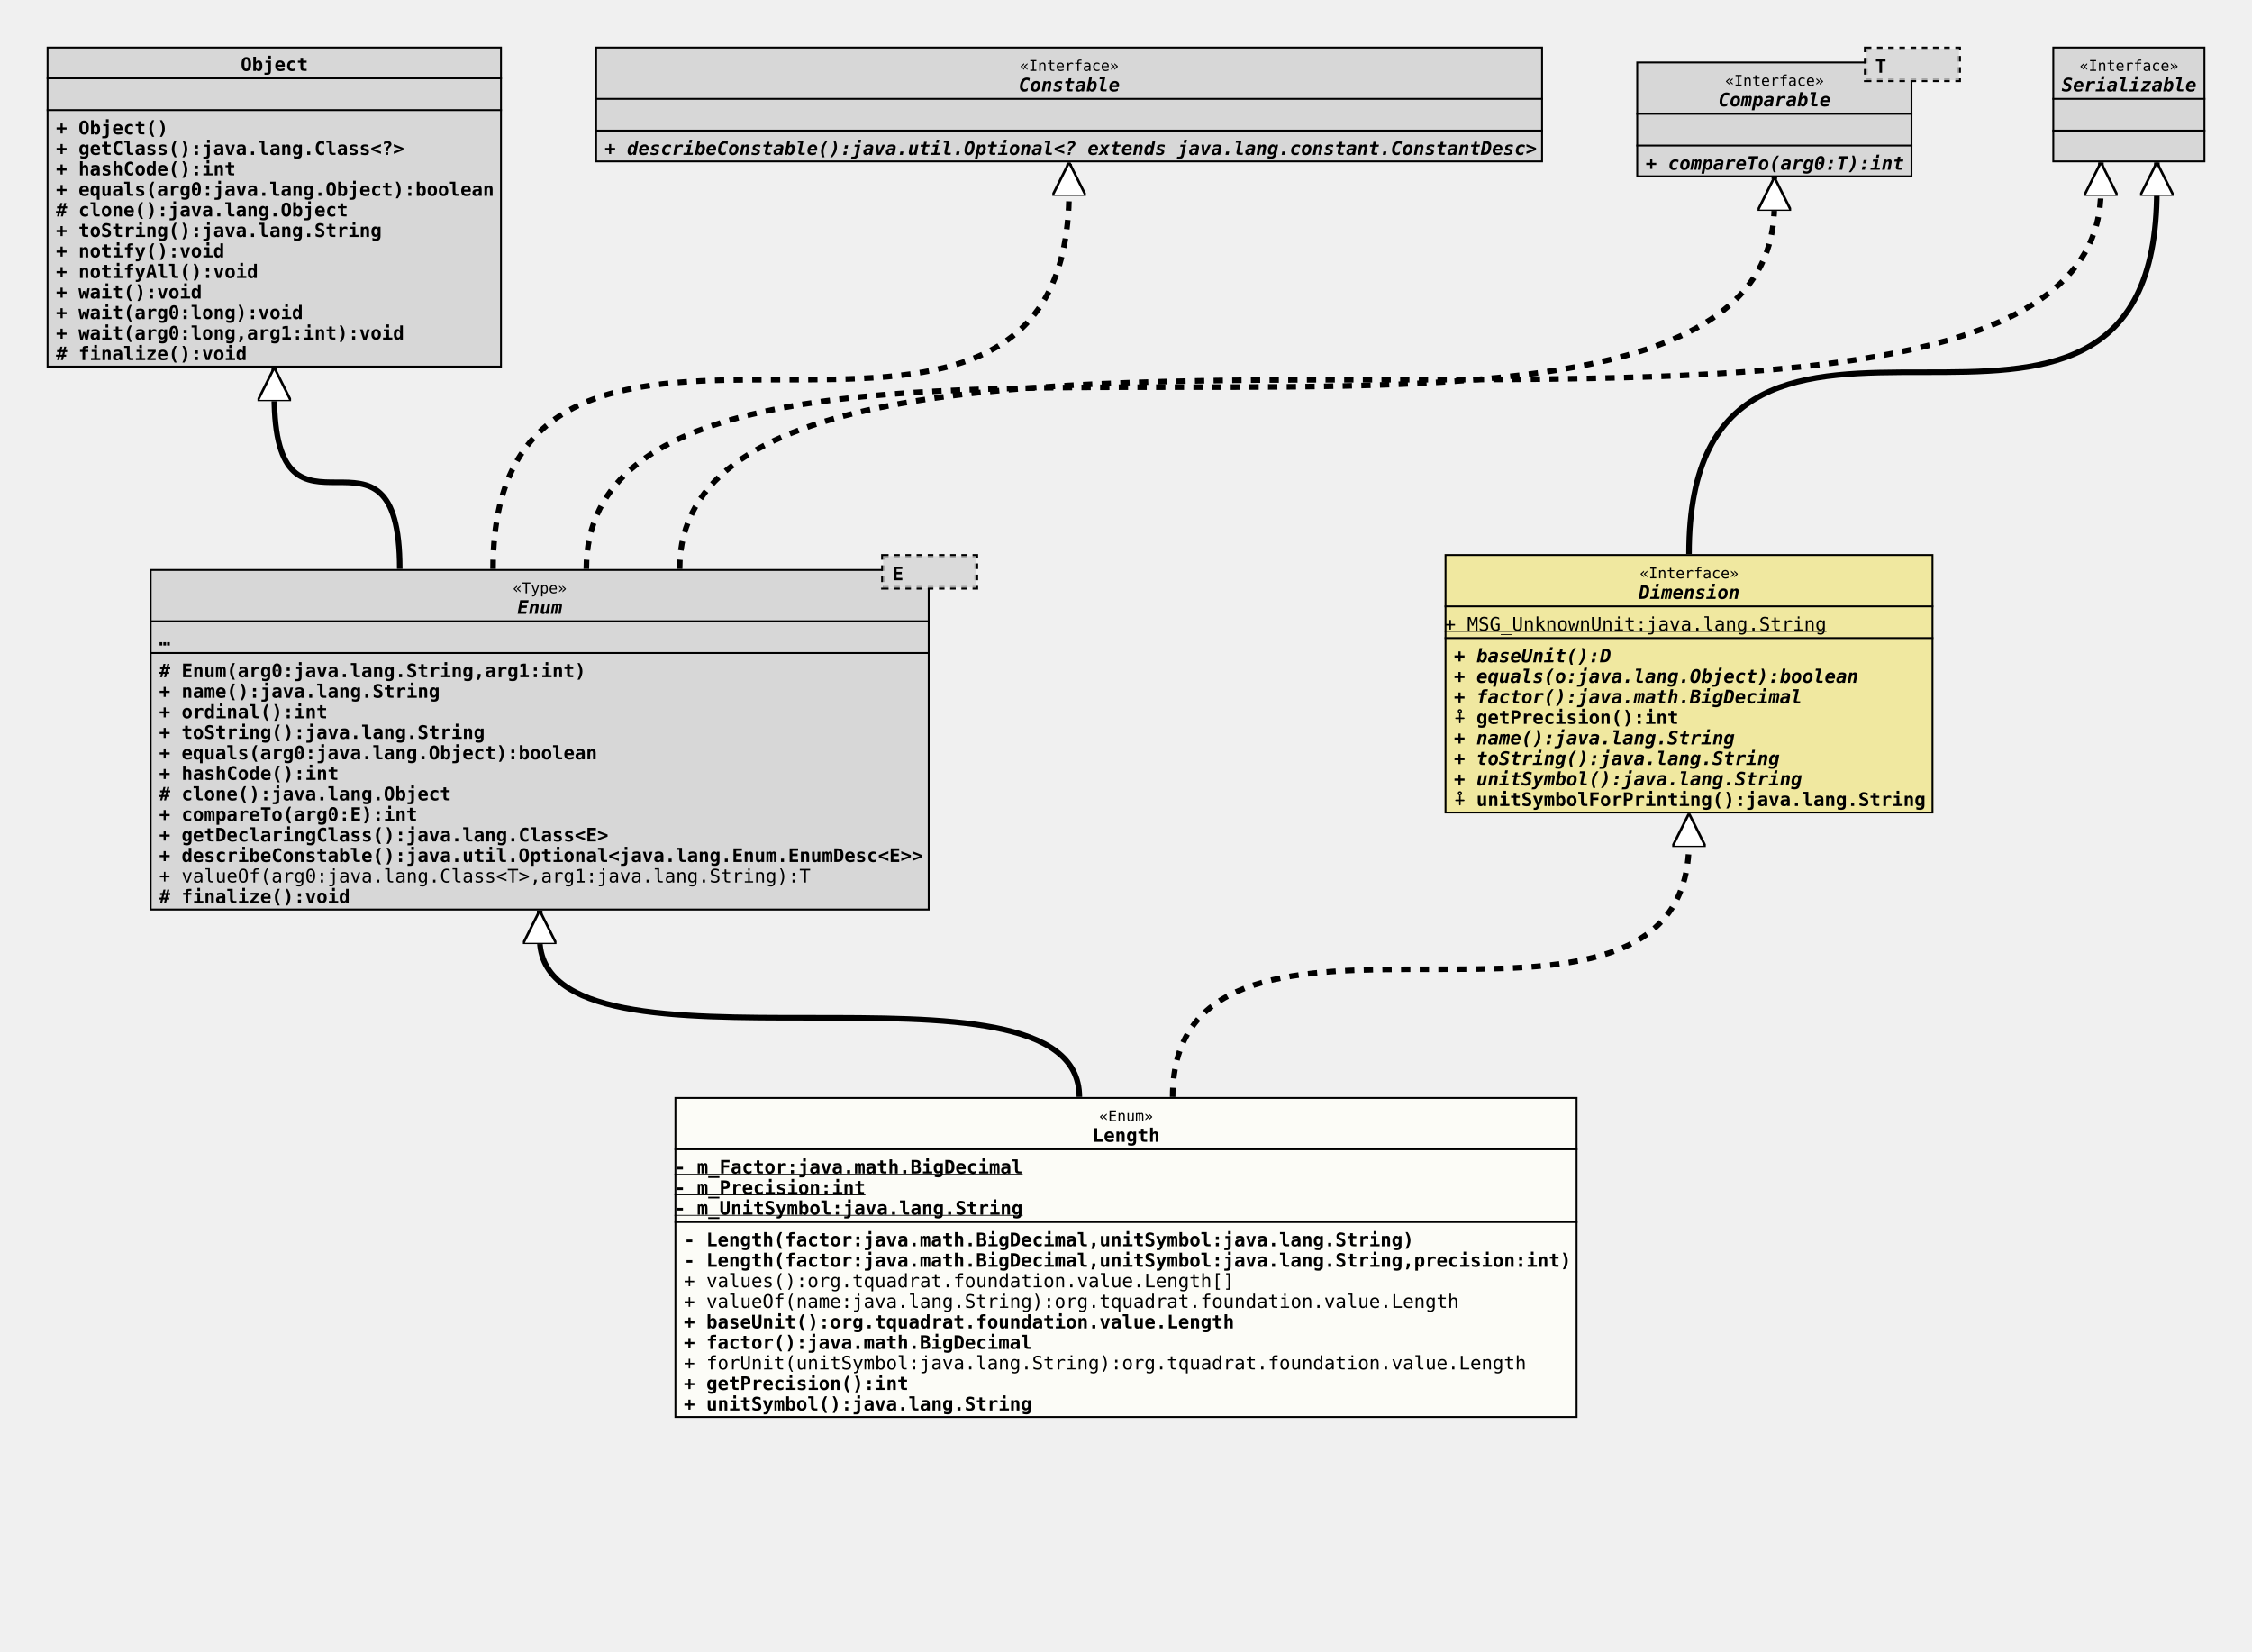
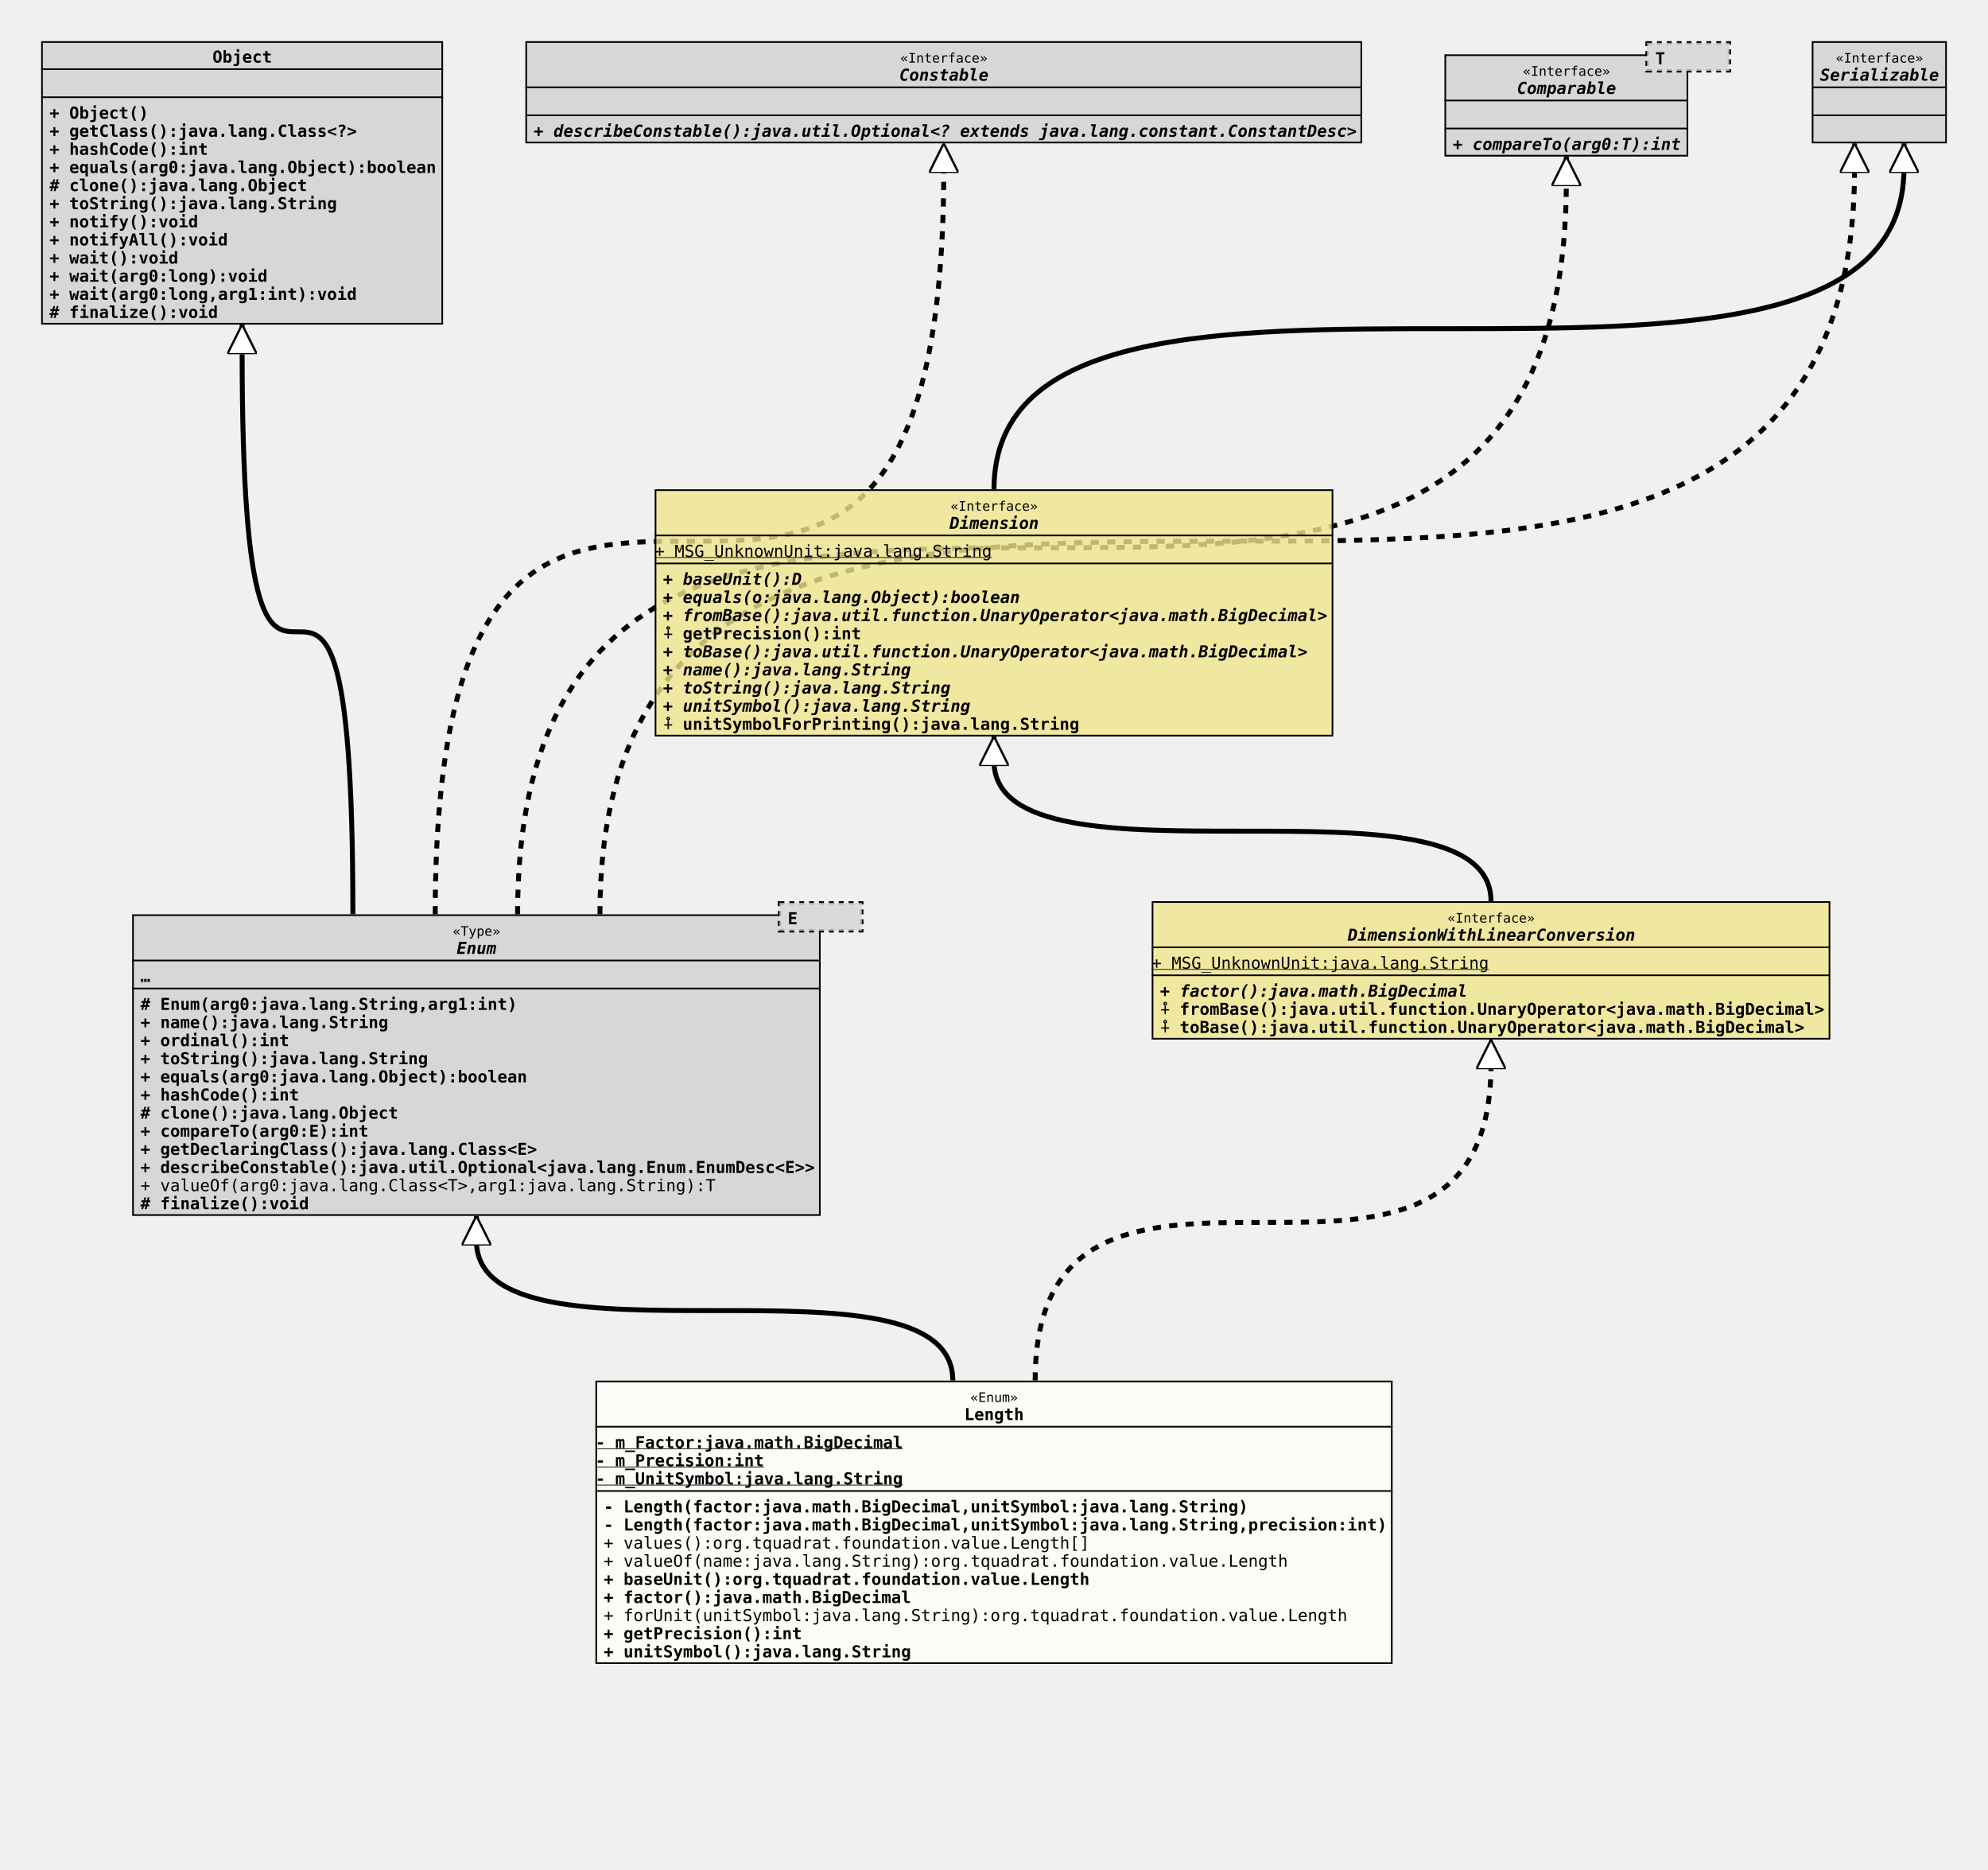
- <svg xmlns="http://www.w3.org/2000/svg" xmlns:xlink="http://www.w3.org/1999/xlink" version="1.1" baseProfile="full" width="1207.000" height="885.000">
+ <svg xmlns="http://www.w3.org/2000/svg" xmlns:xlink="http://www.w3.org/1999/xlink" version="1.1" baseProfile="full" width="1207.000" height="1135.000">
  <defs>
    <style>
            line
            {
              stroke: black;
            }
            line.separator
            {
              stroke:       black;
              stroke-width: 1;
            }
            marker
            {
              fill: white;
            }
            path
            {
              fill:   white;
              stroke: black;
            }
            path.implementation
            {
              fill:             none;
              stroke-dasharray: 5,5;
              stroke-width:     3;
            }
            path.inheritance
            {
              fill:         none;
              stroke-width: 3;
            }
            rect
            {
              fill:         none;
              stroke:       black;
              stroke-width: 2;
            }
            rect.externalClass
            {
              fill:         #D0D0D0;
              fill-opacity: 0.8;
            }
            rect.focusClass
            {
              fill:         #FFFFF9;
              fill-opacity: 0.8;
            }
            rect.otherClass
            {
              fill:         #F0E68C;
              fill-opacity: 0.8;
            }
            rect.template
            {
              fill:             #FFFFFF;
              fill-opacity:     1.0;
              stroke-dasharray: 3,3;
            }
            text
            {
              font-family: monospace;
              font-size:   10px;
              font-weight: bold;
            }
            text.abstract
            {
              font-style: italic;
            }
            text.final
            {
              text-decoration: underline;
            }
            text.static
            {
              font-weight: normal;
            }
            text.stereotype
            {
              font-size:   8px;
              font-weight: normal;
            }
            </style>
    <marker id="inheritance" viewBox="0,0,40,40" markerUnits="strokeWidth" refX="40" refY="20" markerWidth="6" markerHeight="6" orient="auto">
      <path d="M40,20 l-40,-20 v40 Z" fill="#ffffff" stroke="#000000" stroke-width="3" />
    </marker>
    <marker id="implementation" viewBox="0,0,40,40" markerUnits="strokeWidth" refX="40" refY="20" markerWidth="6" markerHeight="6" orient="auto">
      <path d="M40,20 l-40,-20 v40 Z" fill="#ffffff" stroke="#000000" stroke-width="3" />
    </marker>
    <clipPath id="ID000001">
      <rect class="focusClass" height="172.000" width="484.000" x="0.000" y="0.000" />
    </clipPath>
    <symbol id="org.tquadrat.foundation.value.Length">
      <g>
        <g class="focusClass" clip-path="url(#ID000001)">
          <rect x="0.000" y="0.000" width="484.000" height="172.000" class="focusClass" />
          <line x1="0.000" y1="28.000" x2="484.000" y2="28.000" class="separator" />
          <text x="227.600" y="13.000" class="stereotype">«Enum»</text>
          <text x="224.000" y="24.000">Length</text>
          <line x1="0.000" y1="67.000" x2="484.000" y2="67.000" class="separator" />
          <text y="41.000" class="final">- m_Factor:java.math.BigDecimal</text>
          <text y="52.000" class="final">- m_Precision:int</text>
          <text y="63.000" class="final">- m_UnitSymbol:java.lang.String</text>
          <text x="5.000" y="80.000">- Length(factor:java.math.BigDecimal,unitSymbol:java.lang.String)</text>
          <text x="5.000" y="91.000">- Length(factor:java.math.BigDecimal,unitSymbol:java.lang.String,precision:int)</text>
          <text x="5.000" y="102.000" class="static">+ values():org.tquadrat.foundation.value.Length[]</text>
          <text x="5.000" y="113.000" class="static">+ valueOf(name:java.lang.String):org.tquadrat.foundation.value.Length</text>
          <text x="5.000" y="124.000">+ baseUnit():org.tquadrat.foundation.value.Length</text>
          <text x="5.000" y="135.000">+ factor():java.math.BigDecimal</text>
          <text x="5.000" y="146.000" class="static">+ forUnit(unitSymbol:java.lang.String):org.tquadrat.foundation.value.Length</text>
          <text x="5.000" y="157.000">+ getPrecision():int</text>
          <text x="5.000" y="168.000">+ unitSymbol():java.lang.String</text>
        </g>
      </g>
    </symbol>
    <clipPath id="ID000002">
      <rect class="externalClass" height="183.000" width="418.000" x="0.000" y="8.000" />
    </clipPath>
    <symbol id="java.lang.Enum">
      <g>
        <g clip-path="url(#ID000002)">
          <rect x="0.000" y="8.000" width="418.000" height="183.000" class="externalClass" />
          <line x1="0.000" y1="36.000" x2="418.000" y2="36.000" class="separator" />
          <text x="194.600" y="21.000" class="stereotype">«Type»</text>
          <text x="197.000" y="32.000" class="abstract">Enum</text>
          <line x1="0.000" y1="53.000" x2="418.000" y2="53.000" class="separator" />
          <text x="5.000" y="49.000">…</text>
          <text x="5.000" y="66.000"># Enum(arg0:java.lang.String,arg1:int)</text>
          <text x="5.000" y="77.000">+ name():java.lang.String</text>
          <text x="5.000" y="88.000">+ ordinal():int</text>
          <text x="5.000" y="99.000">+ toString():java.lang.String</text>
          <text x="5.000" y="110.000">+ equals(arg0:java.lang.Object):boolean</text>
          <text x="5.000" y="121.000">+ hashCode():int</text>
          <text x="5.000" y="132.000"># clone():java.lang.Object</text>
          <text x="5.000" y="143.000">+ compareTo(arg0:E):int</text>
          <text x="5.000" y="154.000">+ getDeclaringClass():java.lang.Class&lt;E&gt;</text>
          <text x="5.000" y="165.000">+ describeConstable():java.util.Optional&lt;java.lang.Enum.EnumDesc&lt;E&gt;&gt;</text>
          <text x="5.000" y="176.000" class="static">+ valueOf(arg0:java.lang.Class&lt;T&gt;,arg1:java.lang.String):T</text>
          <text x="5.000" y="187.000"># finalize():void</text>
        </g>
        <g transform="translate(393.000 0.000)">
          <rect x="0.000" y="1.000" width="50.000" height="17.000" class="template" />
          <rect x="0.000" y="1.000" width="50.000" height="17.000" class="externalClass" stroke="none" stroke-opacity="0.0" />
          <text x="5.000" y="14.000">E</text>
        </g>
      </g>
    </symbol>
    <clipPath id="ID000003">
-       <rect class="otherClass" height="139.000" width="262.000" x="0.000" y="0.000" />
-     </clipPath>
-     <symbol id="org.tquadrat.foundation.value.api.Dimension">
+       <rect class="otherClass" height="84.000" width="412.000" x="0.000" y="0.000" />
+     </clipPath>
+     <symbol id="org.tquadrat.foundation.value.api.DimensionWithLinearConversion">
      <g>
        <g clip-path="url(#ID000003)">
-           <rect x="0.000" y="0.000" width="262.000" height="139.000" class="otherClass" />
-           <line x1="0.000" y1="28.000" x2="262.000" y2="28.000" class="separator" />
-           <text x="104.600" y="13.000" class="stereotype">«Interface»</text>
-           <text x="104.000" y="24.000" class="abstract">Dimension</text>
-           <line x1="0.000" y1="45.000" x2="262.000" y2="45.000" class="separator" />
+           <rect x="0.000" y="0.000" width="412.000" height="84.000" class="otherClass" />
+           <line x1="0.000" y1="28.000" x2="412.000" y2="28.000" class="separator" />
+           <text x="179.600" y="13.000" class="stereotype">«Interface»</text>
+           <text x="119.000" y="24.000" class="abstract">DimensionWithLinearConversion</text>
+           <line x1="0.000" y1="45.000" x2="412.000" y2="45.000" class="separator" />
          <text y="41.000" class="static final">+ MSG_UnknownUnit:java.lang.String</text>
-           <text x="5.000" y="58.000" class="abstract">+ baseUnit():D</text>
-           <text x="5.000" y="69.000" class="abstract">+ equals(o:java.lang.Object):boolean</text>
-           <text x="5.000" y="80.000" class="abstract">+ factor():java.math.BigDecimal</text>
-           <text x="5.000" y="91.000">⨢ getPrecision():int</text>
-           <text x="5.000" y="102.000" class="abstract">+ name():java.lang.String</text>
-           <text x="5.000" y="113.000" class="abstract">+ toString():java.lang.String</text>
-           <text x="5.000" y="124.000" class="abstract">+ unitSymbol():java.lang.String</text>
-           <text x="5.000" y="135.000">⨢ unitSymbolForPrinting():java.lang.String</text>
+           <text x="5.000" y="58.000" class="abstract">+ factor():java.math.BigDecimal</text>
+           <text x="5.000" y="69.000">⨢ fromBase():java.util.function.UnaryOperator&lt;java.math.BigDecimal&gt;</text>
+           <text x="5.000" y="80.000">⨢ toBase():java.util.function.UnaryOperator&lt;java.math.BigDecimal&gt;</text>
        </g>
      </g>
    </symbol>
    <clipPath id="ID000004">
      <rect class="externalClass" height="172.000" width="244.000" x="0.000" y="0.000" />
    </clipPath>
    <symbol id="java.lang.Object">
      <g>
        <g clip-path="url(#ID000004)">
          <rect x="0.000" y="0.000" width="244.000" height="172.000" class="externalClass" />
          <line x1="0.000" y1="17.000" x2="244.000" y2="17.000" class="separator" />
          <text x="104.000" y="13.000">Object</text>
          <line x1="0.000" y1="34.000" x2="244.000" y2="34.000" class="separator" />
          <text x="5.000" y="30.000" />
          <text x="5.000" y="47.000">+ Object()</text>
          <text x="5.000" y="58.000">+ getClass():java.lang.Class&lt;?&gt;</text>
          <text x="5.000" y="69.000">+ hashCode():int</text>
          <text x="5.000" y="80.000">+ equals(arg0:java.lang.Object):boolean</text>
          <text x="5.000" y="91.000"># clone():java.lang.Object</text>
          <text x="5.000" y="102.000">+ toString():java.lang.String</text>
          <text x="5.000" y="113.000">+ notify():void</text>
          <text x="5.000" y="124.000">+ notifyAll():void</text>
          <text x="5.000" y="135.000">+ wait():void</text>
          <text x="5.000" y="146.000">+ wait(arg0:long):void</text>
          <text x="5.000" y="157.000">+ wait(arg0:long,arg1:int):void</text>
          <text x="5.000" y="168.000"># finalize():void</text>
        </g>
      </g>
    </symbol>
    <clipPath id="ID000005">
      <rect class="externalClass" height="62.000" width="508.000" x="0.000" y="0.000" />
    </clipPath>
    <symbol id="java.lang.constant.Constable">
      <g>
        <g clip-path="url(#ID000005)">
          <rect x="0.000" y="0.000" width="508.000" height="62.000" class="externalClass" />
          <line x1="0.000" y1="28.000" x2="508.000" y2="28.000" class="separator" />
          <text x="227.600" y="13.000" class="stereotype">«Interface»</text>
          <text x="227.000" y="24.000" class="abstract">Constable</text>
          <line x1="0.000" y1="45.000" x2="508.000" y2="45.000" class="separator" />
          <text x="5.000" y="41.000" />
          <text x="5.000" y="58.000" class="abstract">+ describeConstable():java.util.Optional&lt;? extends java.lang.constant.ConstantDesc&gt;</text>
        </g>
      </g>
    </symbol>
    <clipPath id="ID000006">
      <rect class="externalClass" height="62.000" width="148.000" x="0.000" y="8.000" />
    </clipPath>
    <symbol id="java.lang.Comparable">
      <g>
        <g clip-path="url(#ID000006)">
          <rect x="0.000" y="8.000" width="148.000" height="62.000" class="externalClass" />
          <line x1="0.000" y1="36.000" x2="148.000" y2="36.000" class="separator" />
          <text x="47.600" y="21.000" class="stereotype">«Interface»</text>
          <text x="44.000" y="32.000" class="abstract">Comparable</text>
          <line x1="0.000" y1="53.000" x2="148.000" y2="53.000" class="separator" />
          <text x="5.000" y="49.000" />
          <text x="5.000" y="66.000" class="abstract">+ compareTo(arg0:T):int</text>
        </g>
        <g transform="translate(123.000 0.000)">
          <rect x="0.000" y="1.000" width="50.000" height="17.000" class="template" />
          <rect x="0.000" y="1.000" width="50.000" height="17.000" class="externalClass" stroke="none" stroke-opacity="0.0" />
          <text x="5.000" y="14.000">T</text>
        </g>
      </g>
    </symbol>
    <clipPath id="ID000007">
      <rect class="externalClass" height="62.000" width="82.000" x="0.000" y="0.000" />
    </clipPath>
    <symbol id="java.io.Serializable">
      <g>
        <g clip-path="url(#ID000007)">
          <rect x="0.000" y="0.000" width="82.000" height="62.000" class="externalClass" />
          <line x1="0.000" y1="28.000" x2="82.000" y2="28.000" class="separator" />
          <text x="14.600" y="13.000" class="stereotype">«Interface»</text>
          <text x="5.000" y="24.000" class="abstract">Serializable</text>
          <line x1="0.000" y1="45.000" x2="82.000" y2="45.000" class="separator" />
          <text x="5.000" y="41.000" />
          <text x="5.000" y="58.000" />
        </g>
      </g>
    </symbol>
    <clipPath id="ID000008">
+       <rect class="otherClass" height="150.000" width="412.000" x="0.000" y="0.000" />
+     </clipPath>
+     <symbol id="org.tquadrat.foundation.value.api.Dimension">
+       <g>
+         <g clip-path="url(#ID000008)">
+           <rect x="0.000" y="0.000" width="412.000" height="150.000" class="otherClass" />
+           <line x1="0.000" y1="28.000" x2="412.000" y2="28.000" class="separator" />
+           <text x="179.600" y="13.000" class="stereotype">«Interface»</text>
+           <text x="179.000" y="24.000" class="abstract">Dimension</text>
+           <line x1="0.000" y1="45.000" x2="412.000" y2="45.000" class="separator" />
+           <text y="41.000" class="static final">+ MSG_UnknownUnit:java.lang.String</text>
+           <text x="5.000" y="58.000" class="abstract">+ baseUnit():D</text>
+           <text x="5.000" y="69.000" class="abstract">+ equals(o:java.lang.Object):boolean</text>
+           <text x="5.000" y="80.000" class="abstract">+ fromBase():java.util.function.UnaryOperator&lt;java.math.BigDecimal&gt;</text>
+           <text x="5.000" y="91.000">⨢ getPrecision():int</text>
+           <text x="5.000" y="102.000" class="abstract">+ toBase():java.util.function.UnaryOperator&lt;java.math.BigDecimal&gt;</text>
+           <text x="5.000" y="113.000" class="abstract">+ name():java.lang.String</text>
+           <text x="5.000" y="124.000" class="abstract">+ toString():java.lang.String</text>
+           <text x="5.000" y="135.000" class="abstract">+ unitSymbol():java.lang.String</text>
+           <text x="5.000" y="146.000">⨢ unitSymbolForPrinting():java.lang.String</text>
+         </g>
+       </g>
+     </symbol>
+     <clipPath id="ID000009">
      <rect class="externalClass" height="62.000" width="82.000" x="0.000" y="0.000" />
    </clipPath>
  </defs>
-   <path class="inheritance" d="M578.500,588.000 c0.000,-85.000,-289.250,0.000,-289.250,-85.000 v-15" marker-end="url(#inheritance)" />
-   <path class="implementation" d="M628.500,588.000 c0.000,-137.000,276.750,0.000,276.750,-137.000 v-15" marker-end="url(#implementation)" />
-   <path class="inheritance" d="M214.250,305.000 c0.000,-93.000,-67.250,0.000,-67.250,-93.000 v-15" marker-end="url(#inheritance)" />
-   <path class="implementation" d="M264.250,305.000 c0.000,-203.000,308.750,0.000,308.750,-203.000 v-15" marker-end="url(#implementation)" />
-   <path class="implementation" d="M314.250,305.000 c0.000,-195.000,636.750,0.000,636.750,-195.000 v-15" marker-end="url(#implementation)" />
-   <path class="implementation" d="M364.250,305.000 c0.000,-203.000,761.750,0.000,761.750,-203.000 v-15" marker-end="url(#implementation)" />
-   <path class="inheritance" d="M905.250,297.000 c0.000,-195.000,250.750,0.000,250.750,-195.000 v-15" marker-end="url(#inheritance)" />
+   <path class="inheritance" d="M578.500,838.000 c0.000,-85.000,-289.250,0.000,-289.250,-85.000 v-15" marker-end="url(#inheritance)" />
+   <path class="implementation" d="M628.500,838.000 c0.000,-192.000,276.750,0.000,276.750,-192.000 v-15" marker-end="url(#implementation)" />
+   <path class="inheritance" d="M214.250,555.000 c0.000,-343.000,-67.250,0.000,-67.250,-343.000 v-15" marker-end="url(#inheritance)" />
+   <path class="implementation" d="M264.250,555.000 c0.000,-453.000,308.750,0.000,308.750,-453.000 v-15" marker-end="url(#implementation)" />
+   <path class="implementation" d="M314.250,555.000 c0.000,-445.000,636.750,0.000,636.750,-445.000 v-15" marker-end="url(#implementation)" />
+   <path class="implementation" d="M364.250,555.000 c0.000,-453.000,761.750,0.000,761.750,-453.000 v-15" marker-end="url(#implementation)" />
+   <path class="inheritance" d="M905.250,547.000 c0.000,-85.000,-301.750,0.000,-301.750,-85.000 v-15" marker-end="url(#inheritance)" />
+   <path class="inheritance" d="M603.500,297.000 c0.000,-195.000,552.500,0.000,552.500,-195.000 v-15" marker-end="url(#inheritance)" />
  <use x="25.000" y="25.000" xlink:href="#java.lang.Object" />
  <use x="319.000" y="25.000" xlink:href="#java.lang.constant.Constable" />
  <use x="877.000" y="25.000" xlink:href="#java.lang.Comparable" />
  <use x="1100.000" y="25.000" xlink:href="#java.io.Serializable" />
-   <use x="80.250" y="297.000" xlink:href="#java.lang.Enum" />
-   <use x="774.250" y="297.000" xlink:href="#org.tquadrat.foundation.value.api.Dimension" />
-   <use x="361.500" y="588.000" xlink:href="#org.tquadrat.foundation.value.Length" />
+   <use x="397.500" y="297.000" xlink:href="#org.tquadrat.foundation.value.api.Dimension" />
+   <use x="80.250" y="547.000" xlink:href="#java.lang.Enum" />
+   <use x="699.250" y="547.000" xlink:href="#org.tquadrat.foundation.value.api.DimensionWithLinearConversion" />
+   <use x="361.500" y="838.000" xlink:href="#org.tquadrat.foundation.value.Length" />
</svg>
